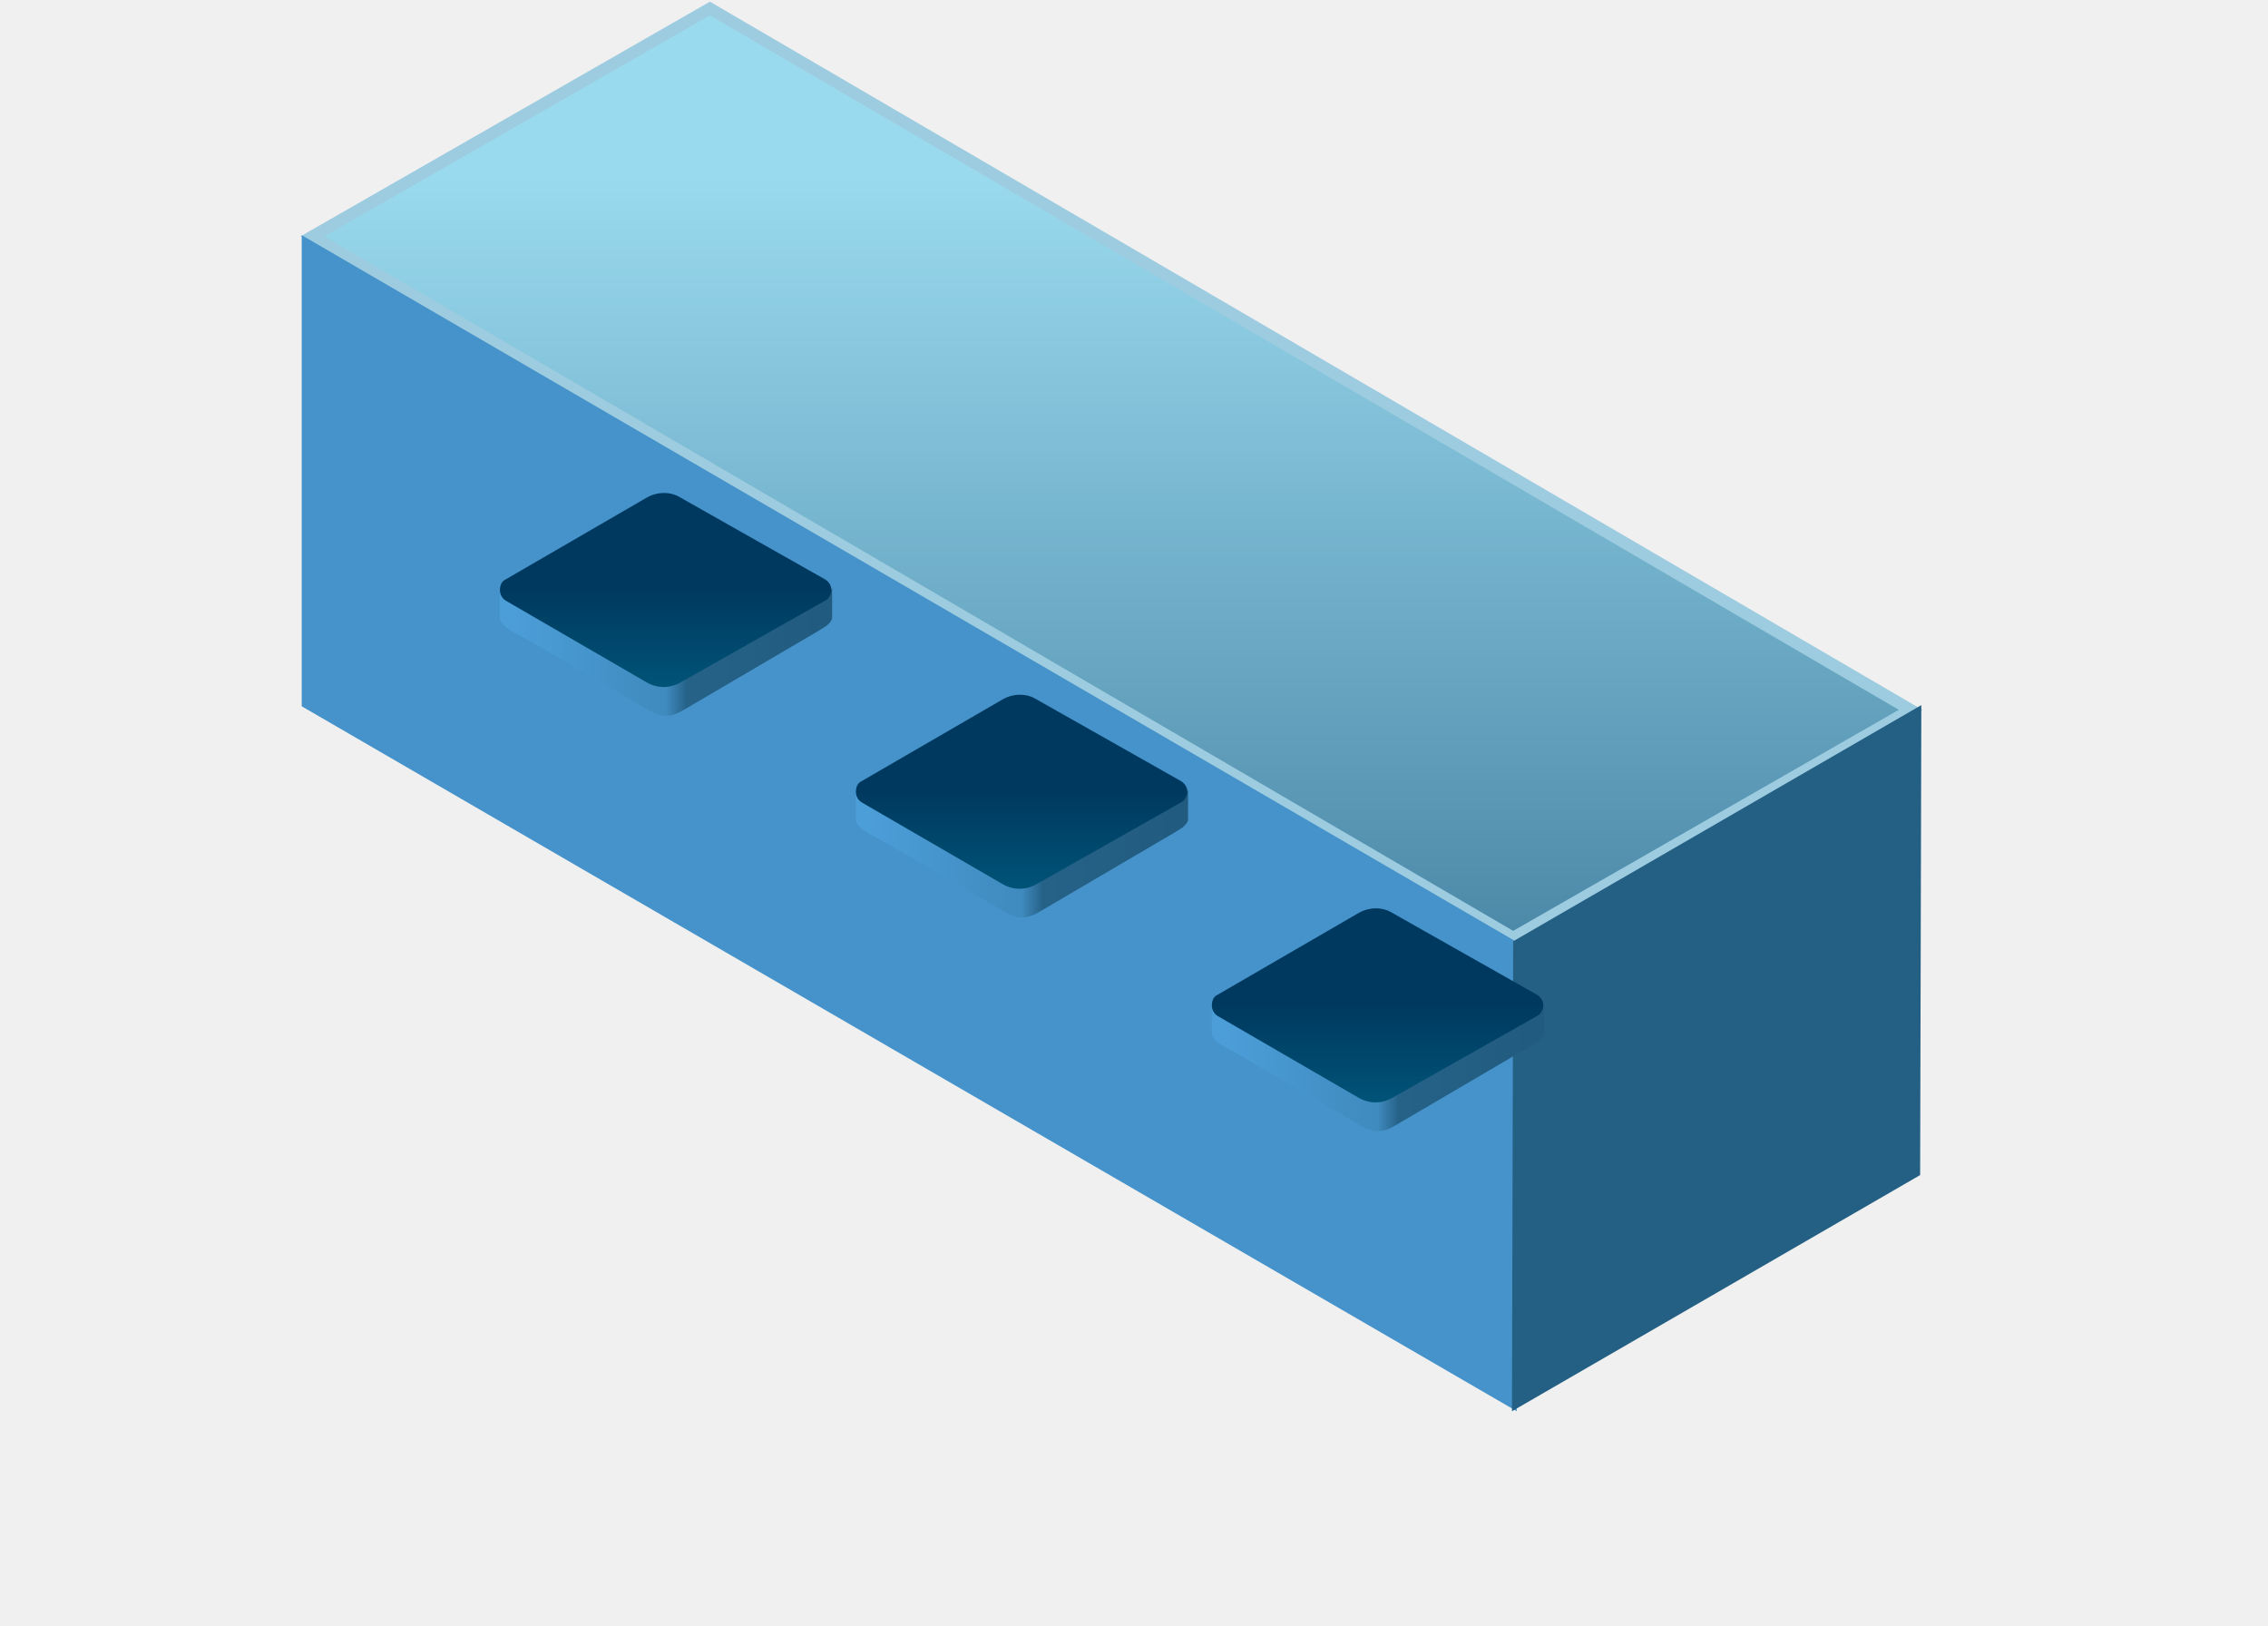
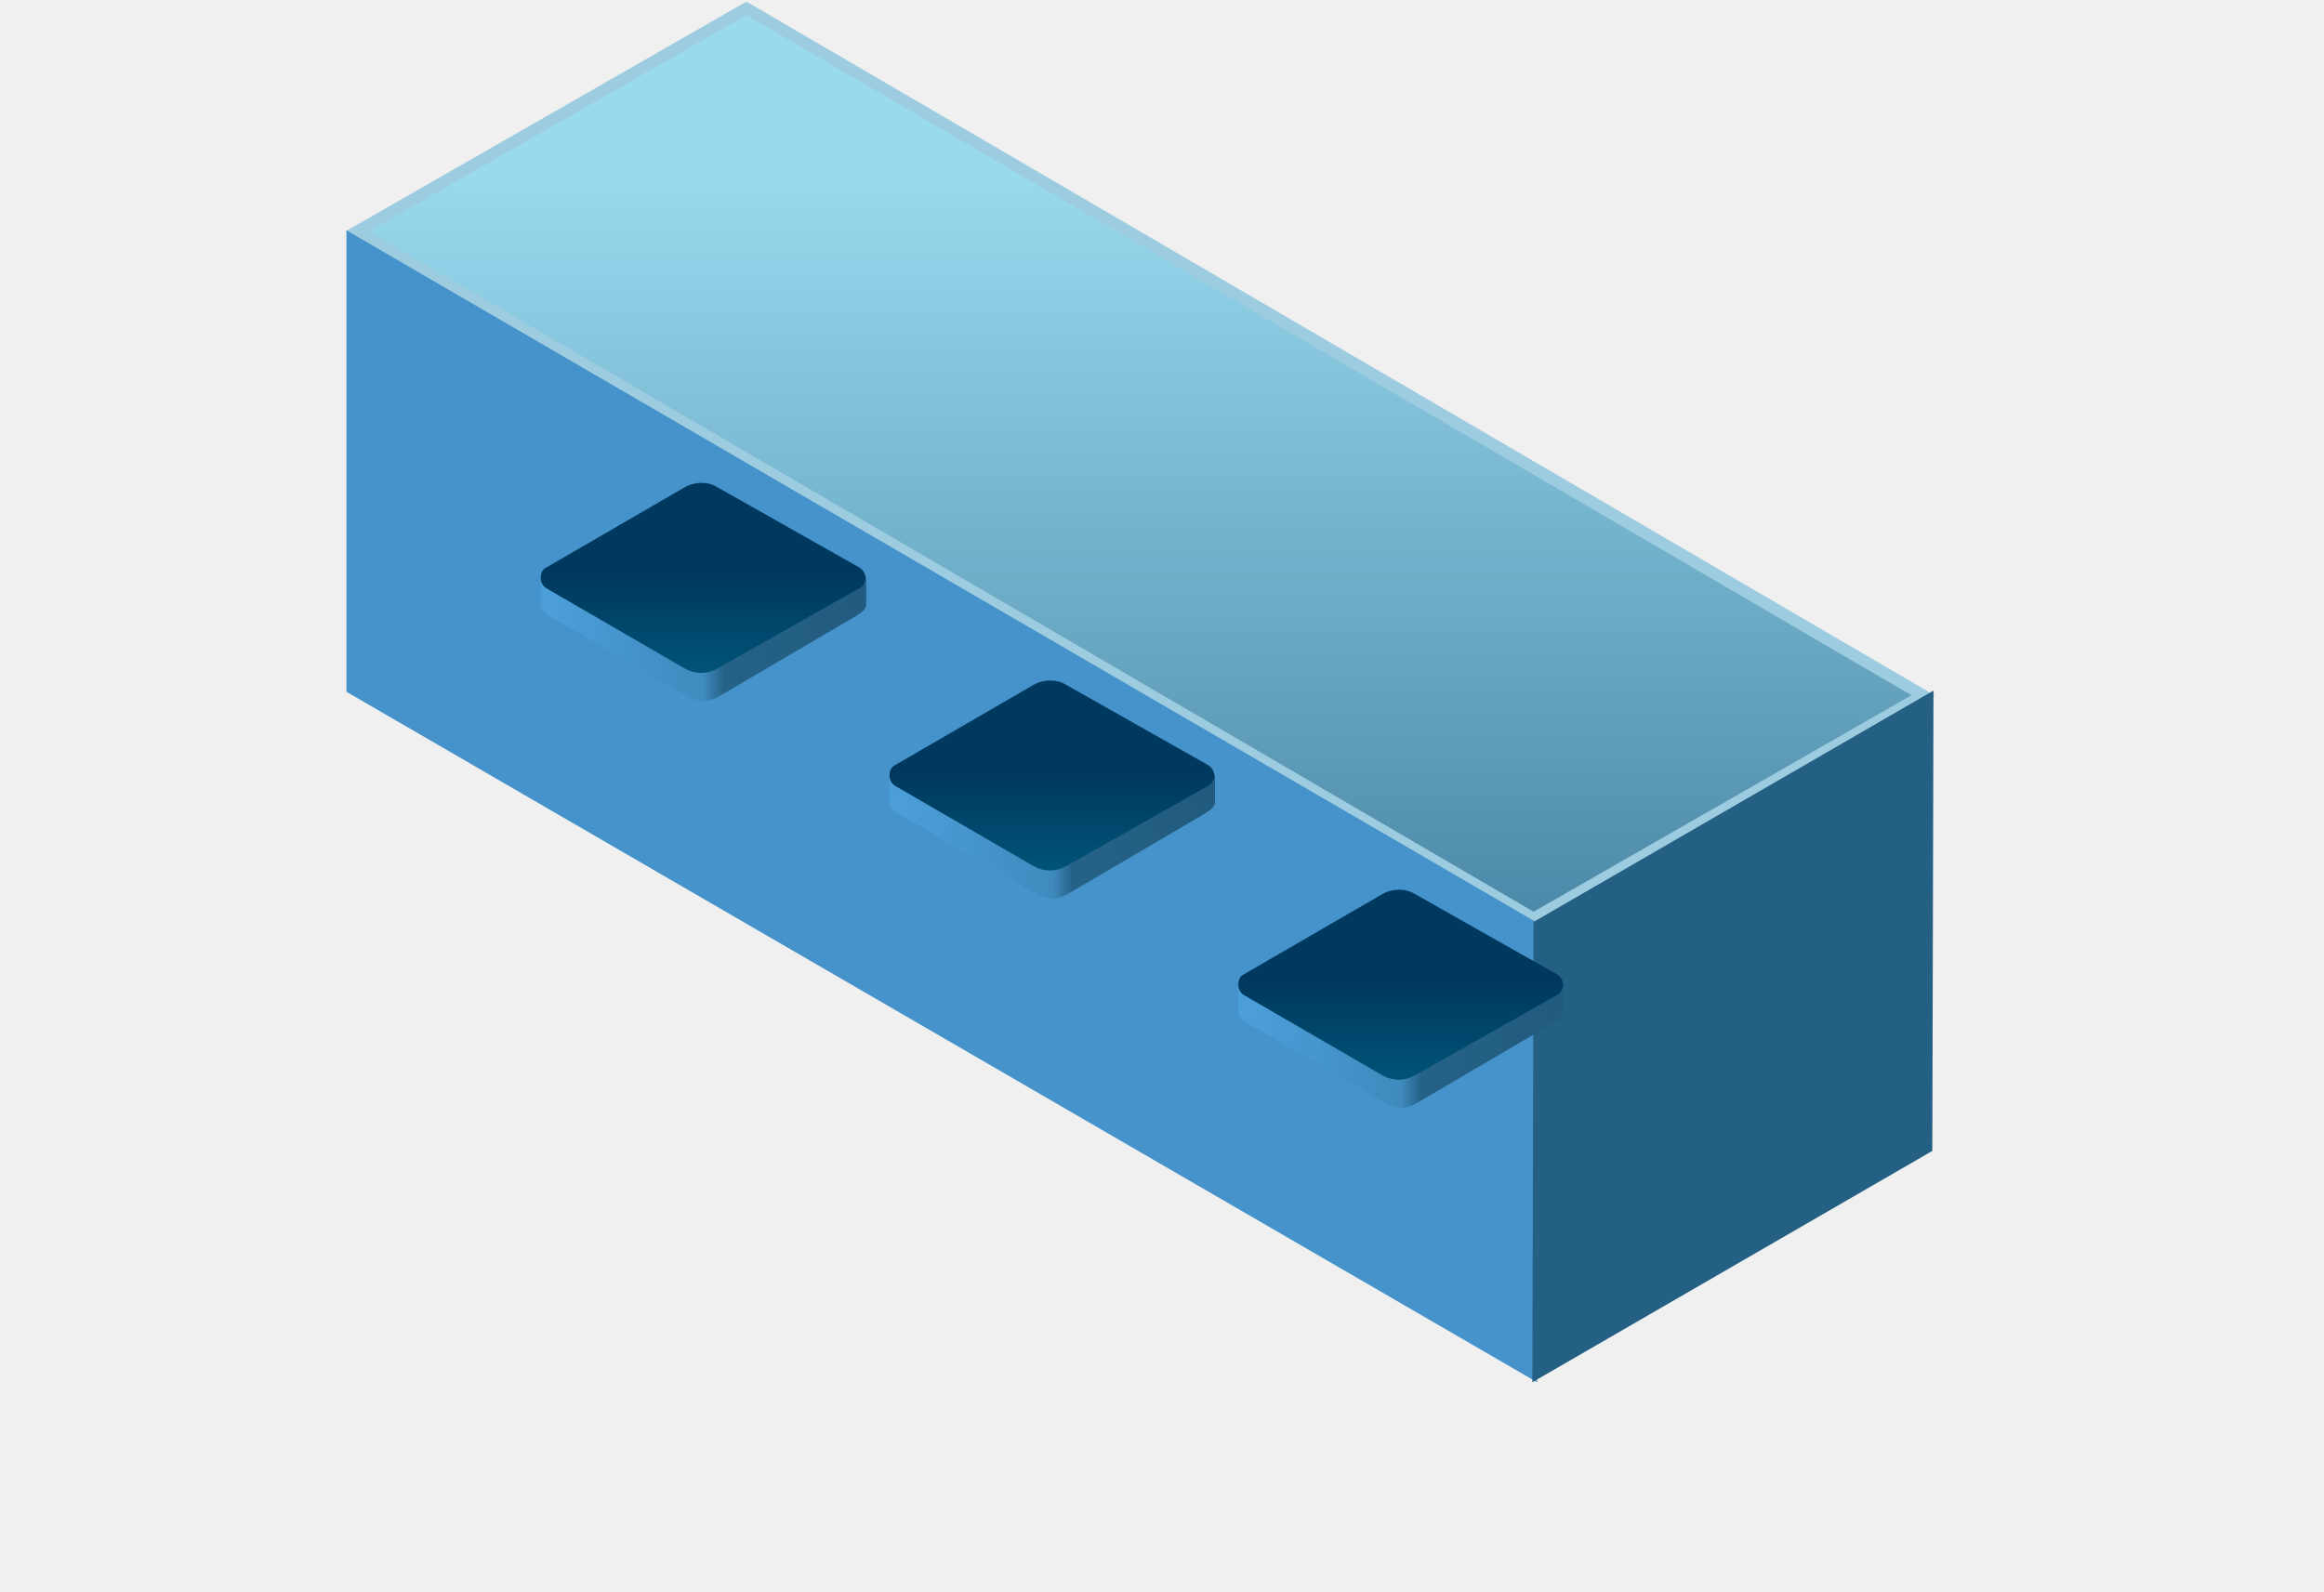
- <svg xmlns="http://www.w3.org/2000/svg" width="201" height="144" viewBox="0 0 201 144" fill="none">
+ <svg xmlns="http://www.w3.org/2000/svg" width="181" height="124" viewBox="0 0 201 144" fill="none">
  <g clip-path="url(#clip0_3_326)">
    <path d="M62.914 0.754L169.33 62.9L134.103 83.09L27.687 20.943L62.914 0.754Z" fill="url(#paint0_linear_3_326)" stroke="#9DCCE0" stroke-width="1.052" />
    <path d="M134.313 83.405L26.74 20.838V62.584L134.419 125.046L134.313 83.405Z" fill="#4593CA" />
    <path d="M134.103 83.405L133.998 125.046L170.171 104.121L170.276 62.479L134.103 83.405Z" fill="#245F84" />
    <path d="M107.394 88.663V91.502C107.394 91.817 107.604 92.133 108.025 92.448C108.445 92.764 108.971 92.974 109.497 93.29L120.538 99.704C121.064 100.02 121.59 100.23 122.115 100.23C122.641 100.23 123.167 100.02 123.693 99.704L134.629 93.29C135.365 92.869 135.891 92.554 136.206 92.343C136.522 92.133 136.732 91.923 136.837 91.607V88.873C136.837 89.084 136.627 89.189 136.206 89.399C135.891 89.609 131.579 92.028 123.483 96.76C122.536 97.285 121.485 97.285 120.538 96.76C112.441 92.028 108.13 89.504 107.814 89.294C107.499 89.294 107.394 89.084 107.394 88.663Z" fill="url(#paint1_linear_3_326)" />
    <path d="M123.377 80.881L136.206 88.137C136.732 88.453 136.942 89.084 136.627 89.609C136.522 89.82 136.417 89.925 136.206 90.03L123.377 97.286C122.431 97.811 121.379 97.811 120.433 97.286L107.92 90.03C107.394 89.714 107.289 89.084 107.499 88.558C107.604 88.347 107.709 88.242 107.92 88.137L120.433 80.881C121.379 80.356 122.536 80.356 123.377 80.881Z" fill="url(#paint2_linear_3_326)" />
    <path d="M75.847 69.735V72.574C75.847 72.89 76.058 73.205 76.478 73.521C76.899 73.836 77.425 74.046 77.951 74.362L88.992 80.776C89.517 81.092 90.043 81.302 90.569 81.302C91.095 81.302 91.621 81.092 92.146 80.776L103.082 74.362C103.819 73.941 104.344 73.626 104.66 73.415C104.975 73.205 105.186 72.995 105.291 72.679V69.945C105.291 70.156 105.08 70.261 104.66 70.471C104.344 70.681 100.033 73.1 91.936 77.832C90.99 78.358 89.938 78.358 88.992 77.832C80.895 73.1 76.584 70.576 76.268 70.366C75.953 70.366 75.847 70.156 75.847 69.735Z" fill="url(#paint3_linear_3_326)" />
    <path d="M91.831 61.954L104.66 69.209C105.186 69.525 105.396 70.156 105.081 70.681C104.975 70.892 104.87 70.997 104.66 71.102L91.831 78.358C90.885 78.883 89.833 78.883 88.887 78.358L76.373 71.102C75.847 70.787 75.742 70.156 75.953 69.63C76.058 69.42 76.163 69.314 76.373 69.209L88.887 61.954C89.833 61.428 90.99 61.428 91.831 61.954Z" fill="url(#paint4_linear_3_326)" />
    <path d="M44.301 51.859V54.698C44.301 55.013 44.511 55.329 44.932 55.644C45.352 55.96 45.878 56.17 46.404 56.486L57.445 62.9C57.971 63.215 58.497 63.426 59.023 63.426C59.548 63.426 60.074 63.215 60.6 62.9L71.536 56.486C72.272 56.065 72.798 55.749 73.113 55.539C73.429 55.329 73.639 55.118 73.744 54.803V52.069C73.744 52.279 73.534 52.385 73.113 52.595C72.798 52.805 68.487 55.224 60.39 59.956C59.443 60.481 58.392 60.481 57.445 59.956C49.348 55.224 45.037 52.7 44.722 52.49C44.406 52.49 44.301 52.279 44.301 51.859Z" fill="url(#paint5_linear_3_326)" />
    <path d="M60.285 44.077L73.114 51.333C73.639 51.648 73.85 52.279 73.534 52.805C73.429 53.016 73.324 53.121 73.114 53.226L60.285 60.481C59.338 61.007 58.287 61.007 57.34 60.481L44.827 53.226C44.301 52.91 44.196 52.279 44.406 51.754C44.511 51.543 44.617 51.438 44.827 51.333L57.34 44.077C58.287 43.551 59.443 43.551 60.285 44.077Z" fill="url(#paint6_linear_3_326)" />
  </g>
  <defs>
    <linearGradient id="paint0_linear_3_326" x1="98.547" y1="15.666" x2="98.547" y2="117.16" gradientUnits="userSpaceOnUse">
      <stop stop-color="#9ADAEE" />
      <stop offset="1" stop-color="#246085" />
    </linearGradient>
    <linearGradient id="paint1_linear_3_326" x1="108.384" y1="94.395" x2="135.932" y2="94.395" gradientUnits="userSpaceOnUse">
      <stop stop-color="#4C9ED9" />
      <stop offset="0.499" stop-color="#3F8ABE" />
      <stop offset="0.565" stop-color="#266288" />
      <stop offset="1" stop-color="#215B7F" />
    </linearGradient>
    <linearGradient id="paint2_linear_3_326" x1="122.128" y1="88.995" x2="122.128" y2="97.577" gradientUnits="userSpaceOnUse">
      <stop stop-color="#00395F" />
      <stop offset="1" stop-color="#005377" />
    </linearGradient>
    <linearGradient id="paint3_linear_3_326" x1="76.838" y1="75.467" x2="104.385" y2="75.467" gradientUnits="userSpaceOnUse">
      <stop stop-color="#4C9ED9" />
      <stop offset="0.499" stop-color="#3F8ABE" />
      <stop offset="0.565" stop-color="#266288" />
      <stop offset="1" stop-color="#215B7F" />
    </linearGradient>
    <linearGradient id="paint4_linear_3_326" x1="90.582" y1="70.066" x2="90.582" y2="78.648" gradientUnits="userSpaceOnUse">
      <stop stop-color="#00395F" />
      <stop offset="1" stop-color="#005377" />
    </linearGradient>
    <linearGradient id="paint5_linear_3_326" x1="45.292" y1="57.59" x2="72.839" y2="57.59" gradientUnits="userSpaceOnUse">
      <stop stop-color="#4C9ED9" />
      <stop offset="0.499" stop-color="#3F8ABE" />
      <stop offset="0.565" stop-color="#266288" />
      <stop offset="1" stop-color="#215B7F" />
    </linearGradient>
    <linearGradient id="paint6_linear_3_326" x1="59.035" y1="52.19" x2="59.035" y2="60.772" gradientUnits="userSpaceOnUse">
      <stop stop-color="#00395F" />
      <stop offset="1" stop-color="#005377" />
    </linearGradient>
    <clipPath id="clip0_3_326">
      <rect width="201" height="144" fill="white" />
    </clipPath>
  </defs>
</svg>
